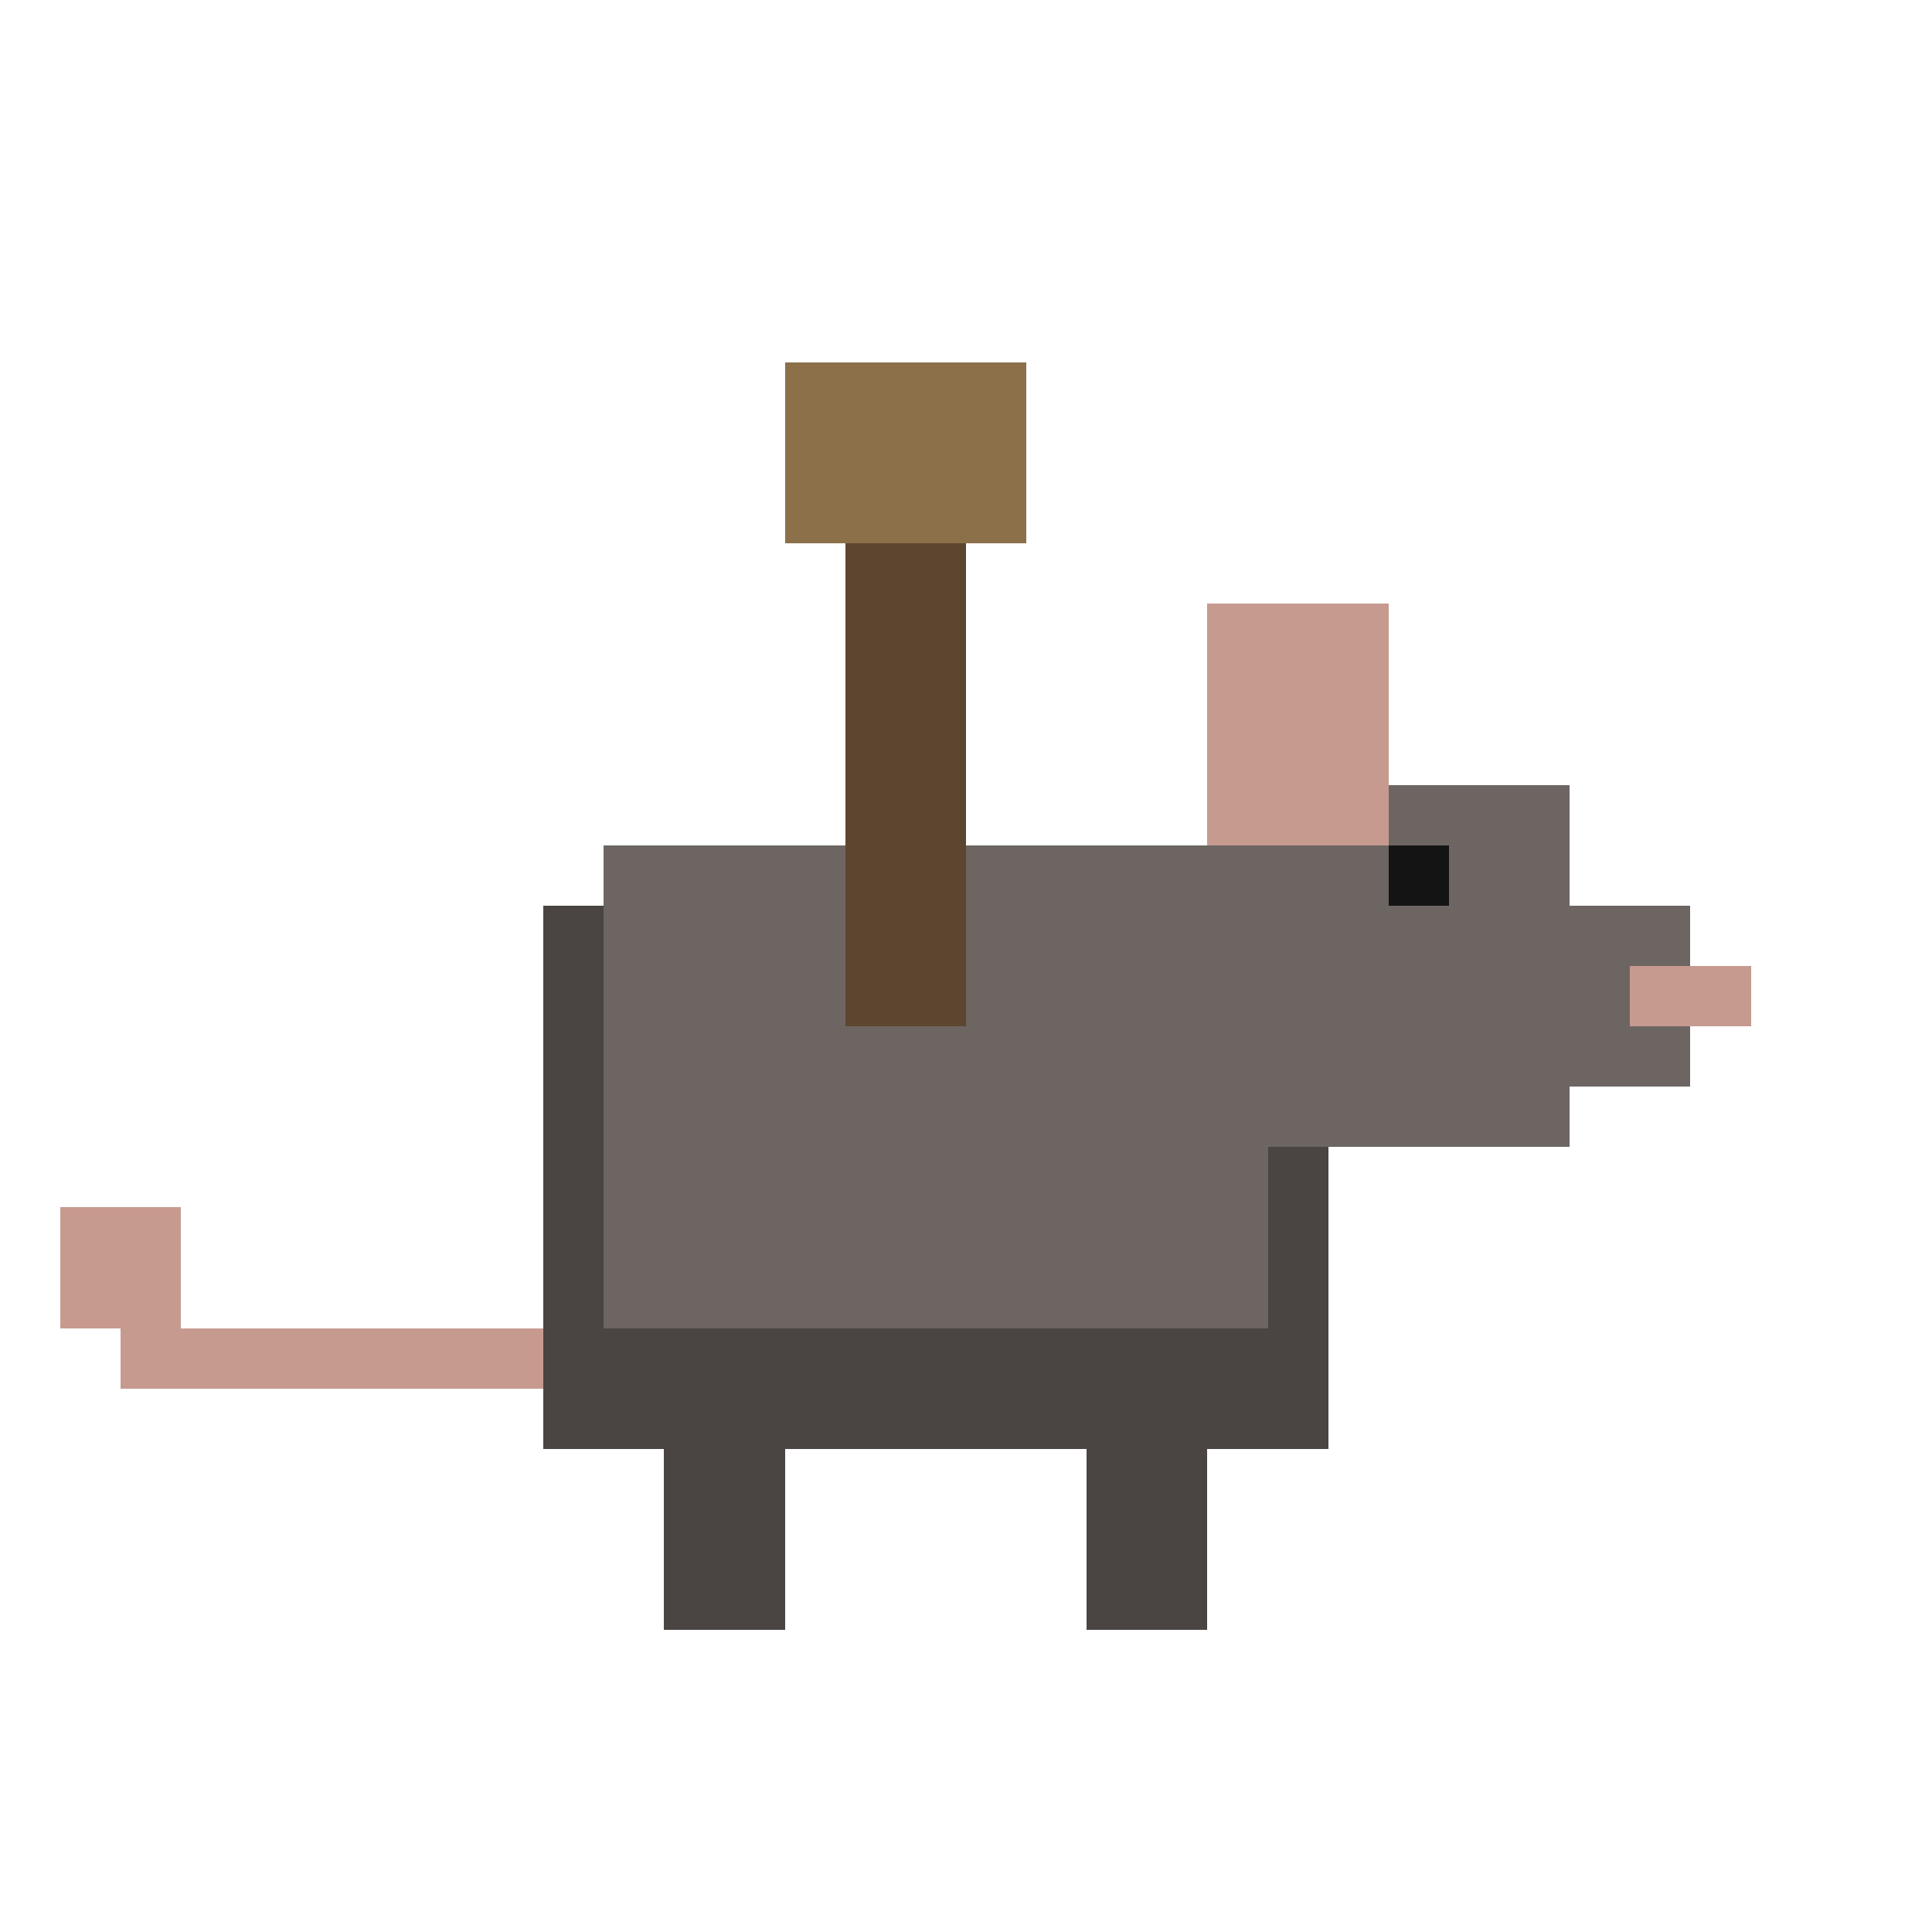
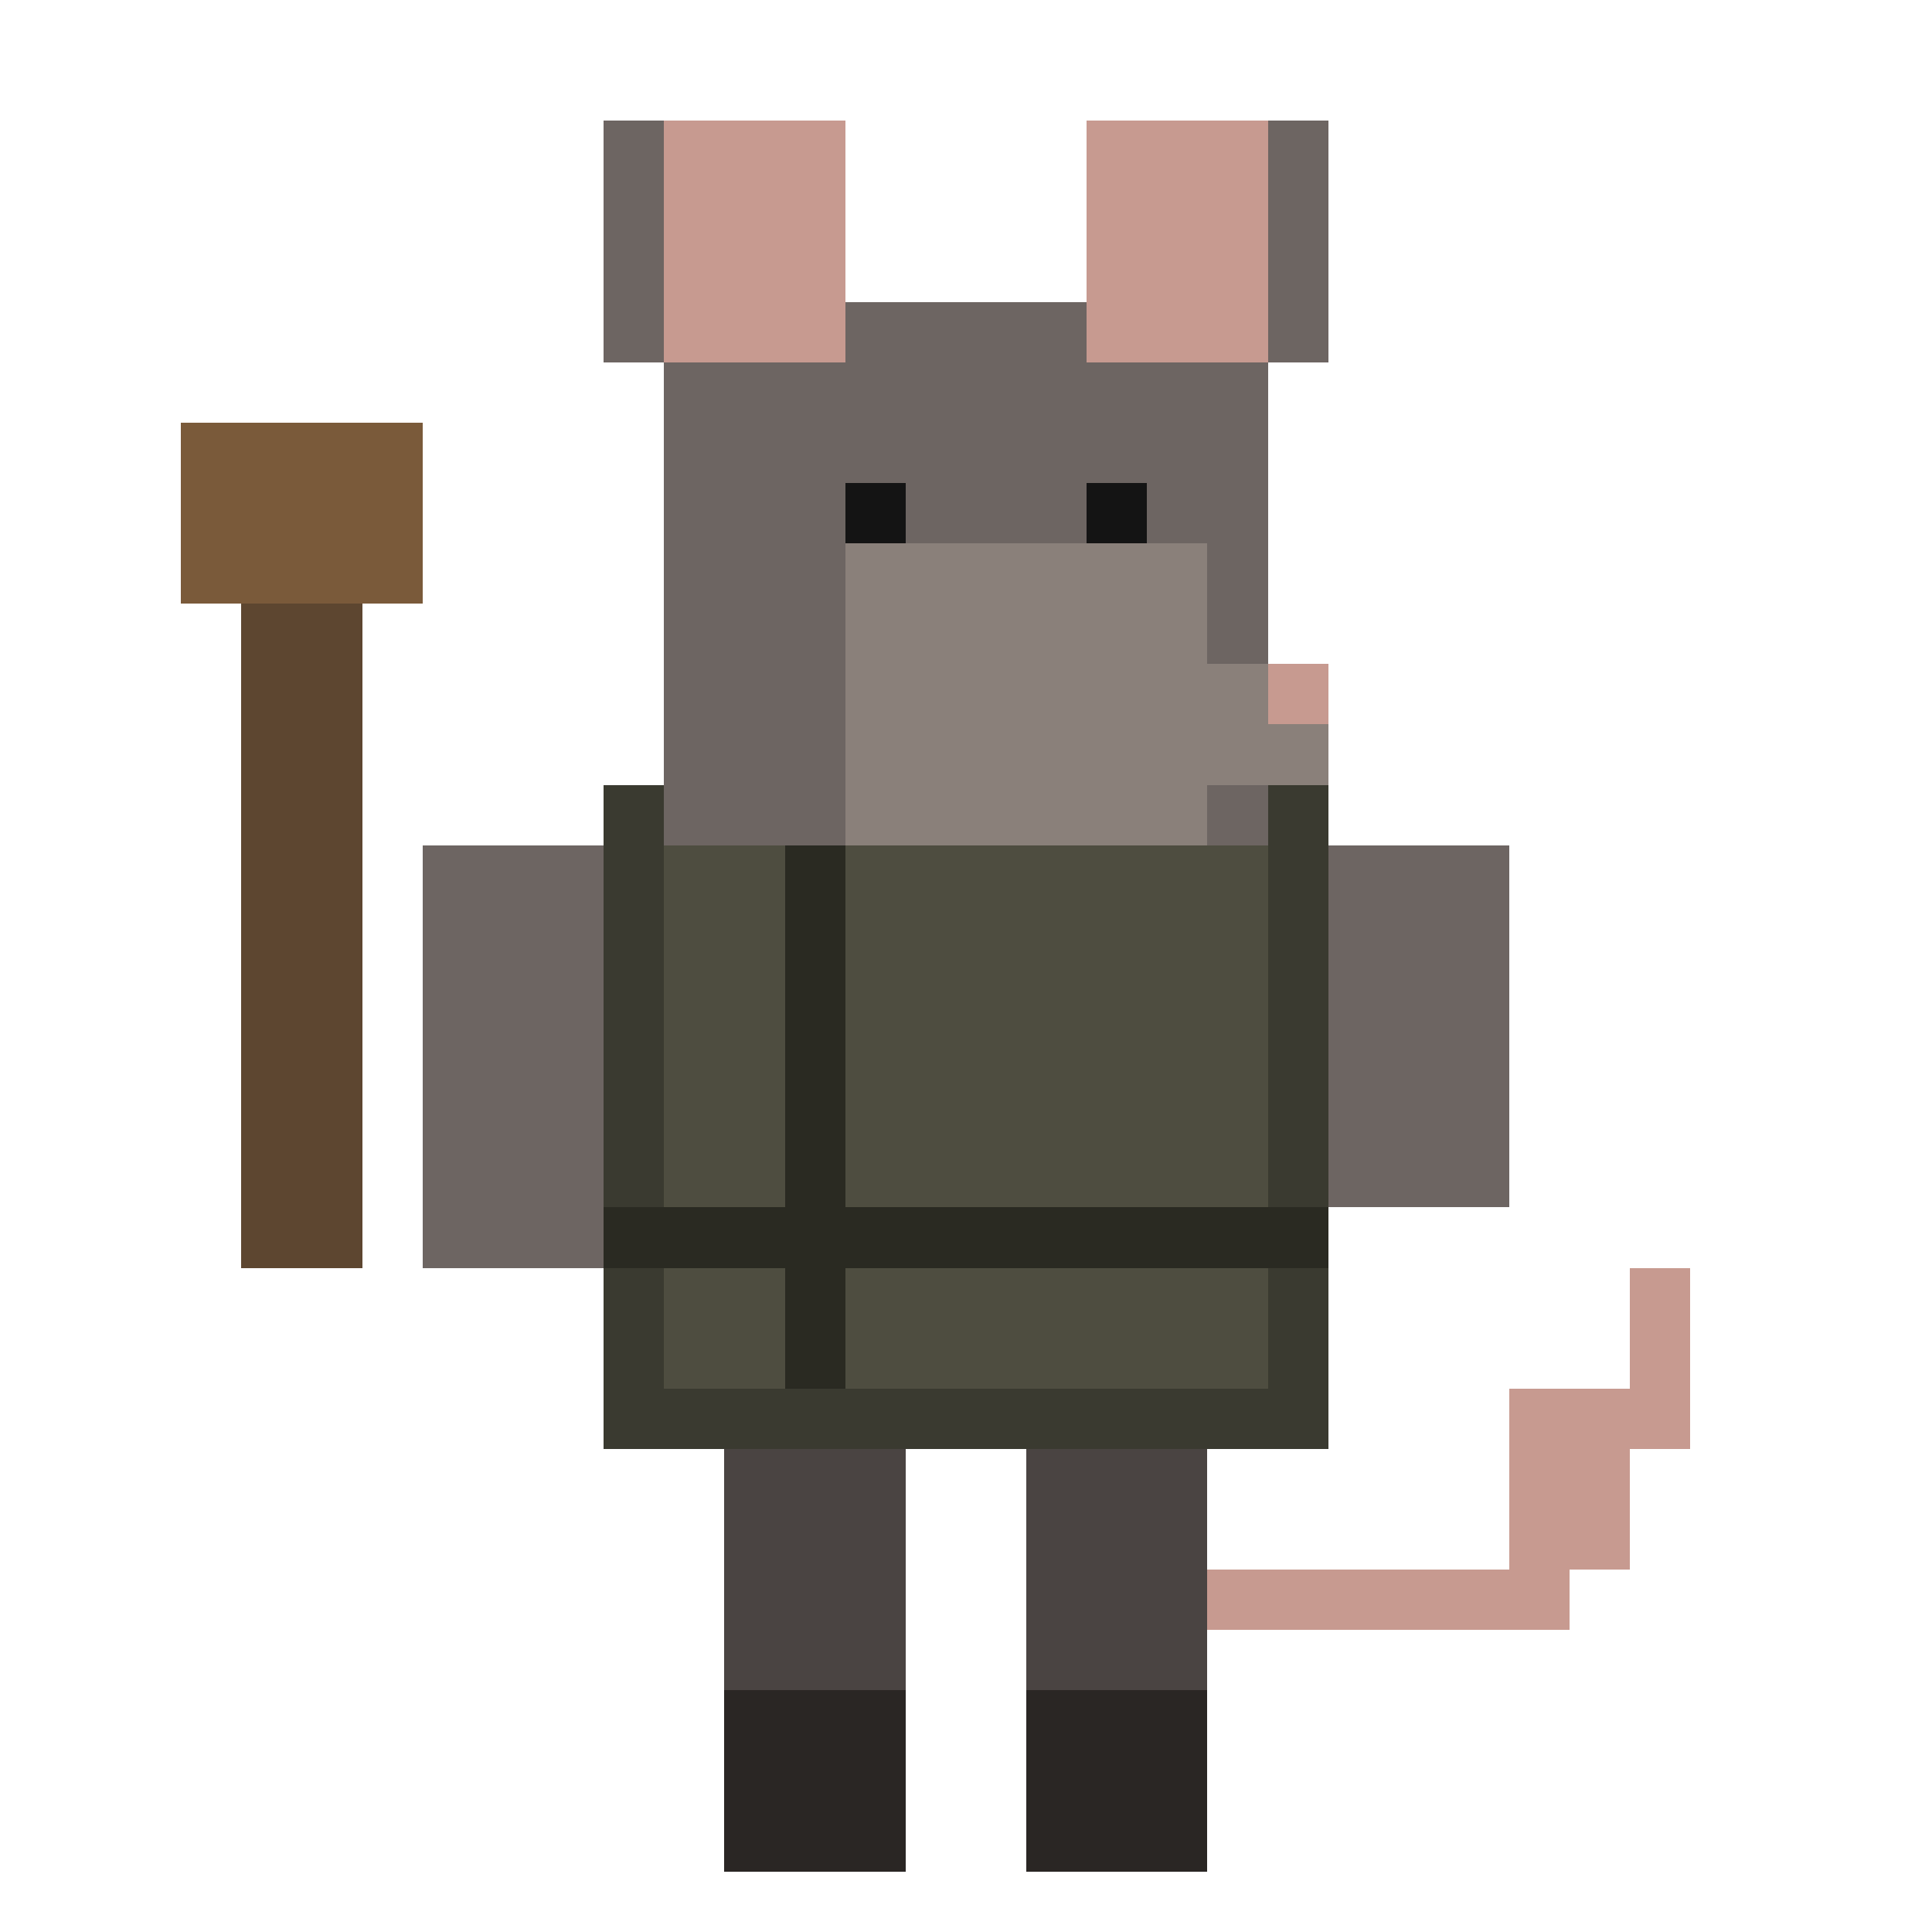
<svg xmlns="http://www.w3.org/2000/svg" width="32" height="32" viewBox="0 0 32 32" shape-rendering="crispEdges">
-   <path fill="#c79a90" d="M2 22h8v1H2zM1 20h2v2H1z" />
-   <path fill="#4a4442" d="M9 15h13v9H9z" />
-   <path fill="#6d6562" d="M10 14h11v8H10z" />
-   <path fill="#6d6562" d="M20 13h6v6h-6zM25 15h3v3h-3z" />
-   <path fill="#c79a90" d="M27 16h2v1h-2zM20 10h3v4h-3z" />
-   <path fill="#141414" d="M23 14h1v1h-1z" />
-   <path fill="#5d4630" d="M14 7h2v10h-2z" />
-   <path fill="#8c7049" d="M13 6h4v3h-4z" />
-   <path fill="#4a4442" d="M11 23h2v4h-2zM18 23h2v4h-2z" />
+   <path fill="#c79a90" d="M20 26h6v1h-6zM25 23h2v3h-2zM27 21h1v3h-1z" />
+   <path fill="#2a2624" d="M12 28h3v3h-3zM17 28h3v3h-3z" />
+   <path fill="#4a4442" d="M12 23h3v5h-3zM17 23h3v5h-3z" />
+   <path fill="#3a3a30" d="M10 13h12v11H10z" />
+   <path fill="#4e4d40" d="M11 14h10v9H11z" />
+   <path fill="#2a2a22" d="M10 20h12v1H10zM13 14h1v9h-1z" />
+   <path fill="#6d6562" d="M7 14h3v7H7zM22 14h3v6h-3z" />
+   <path fill="#6d6562" d="M11 5h10v9H11z" />
+   <path fill="#8a807a" d="M14 9h6v5h-6zM19 11h3v2h-3z" />
+   <path fill="#c79a90" d="M21 11h1v1h-1z" />
+   <path fill="#141414" d="M14 8h1v1h-1zM18 8h1v1h-1z" />
+   <path fill="#c79a90" d="M10 2h4v4h-4zM18 2h4v4h-4z" />
+   <path fill="#6d6562" d="M10 2h1v4h-1zM21 2h1v4h-1z" />
+   <path fill="#5d4630" d="M4 9h2v12H4z" />
+   <path fill="#7a5a3a" d="M3 7h4v3H3z" />
</svg>
